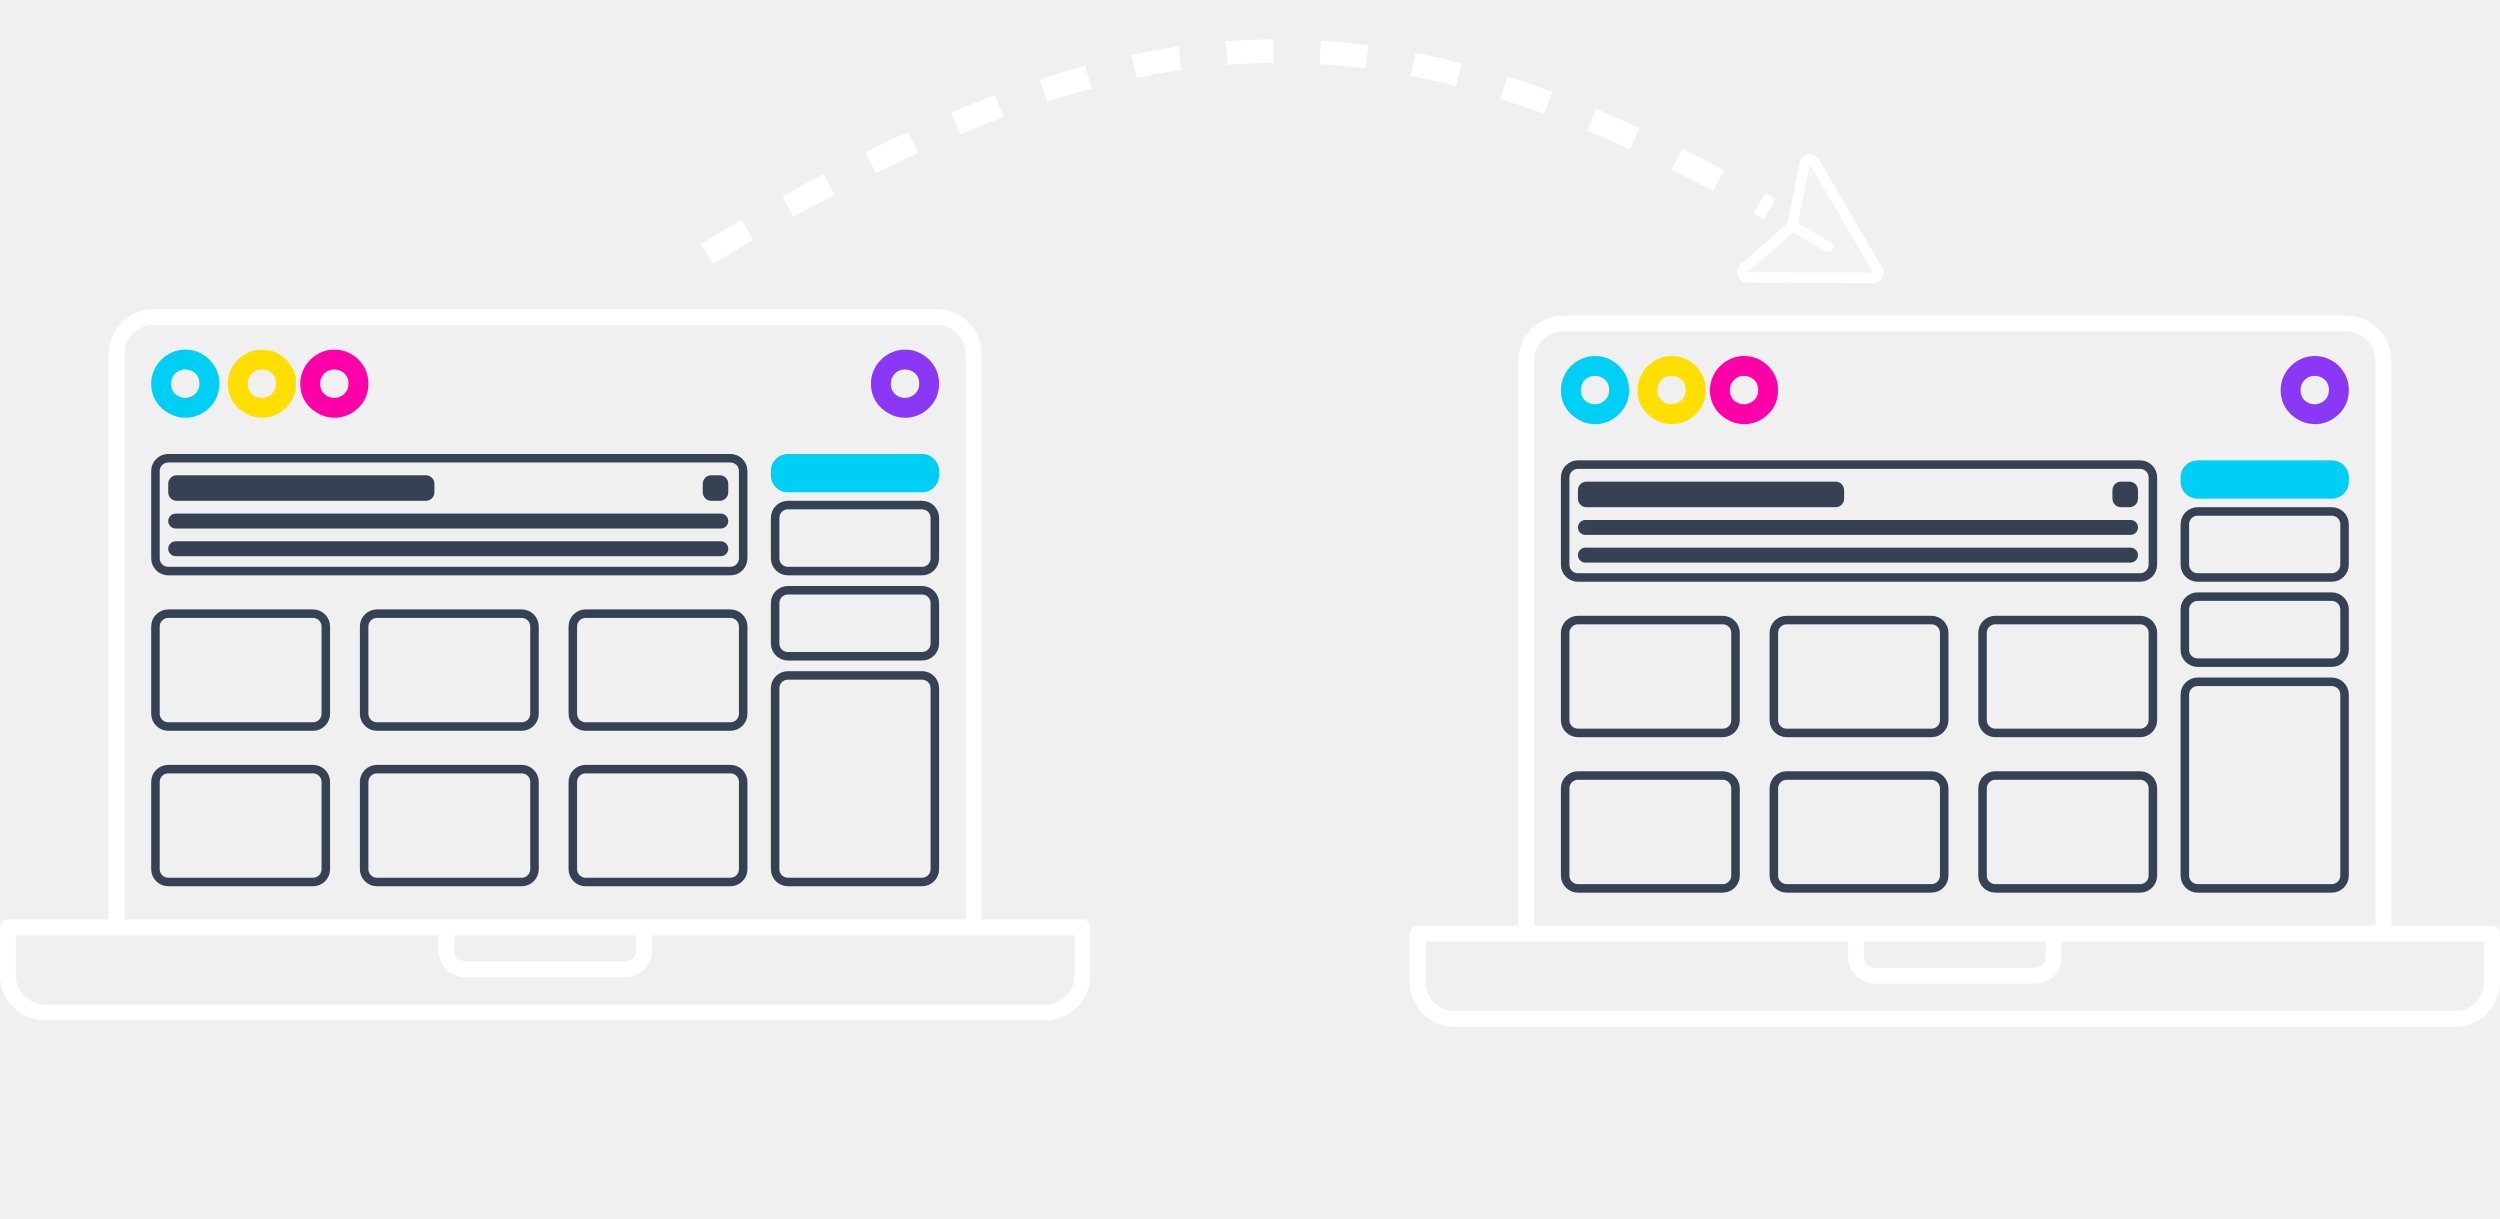
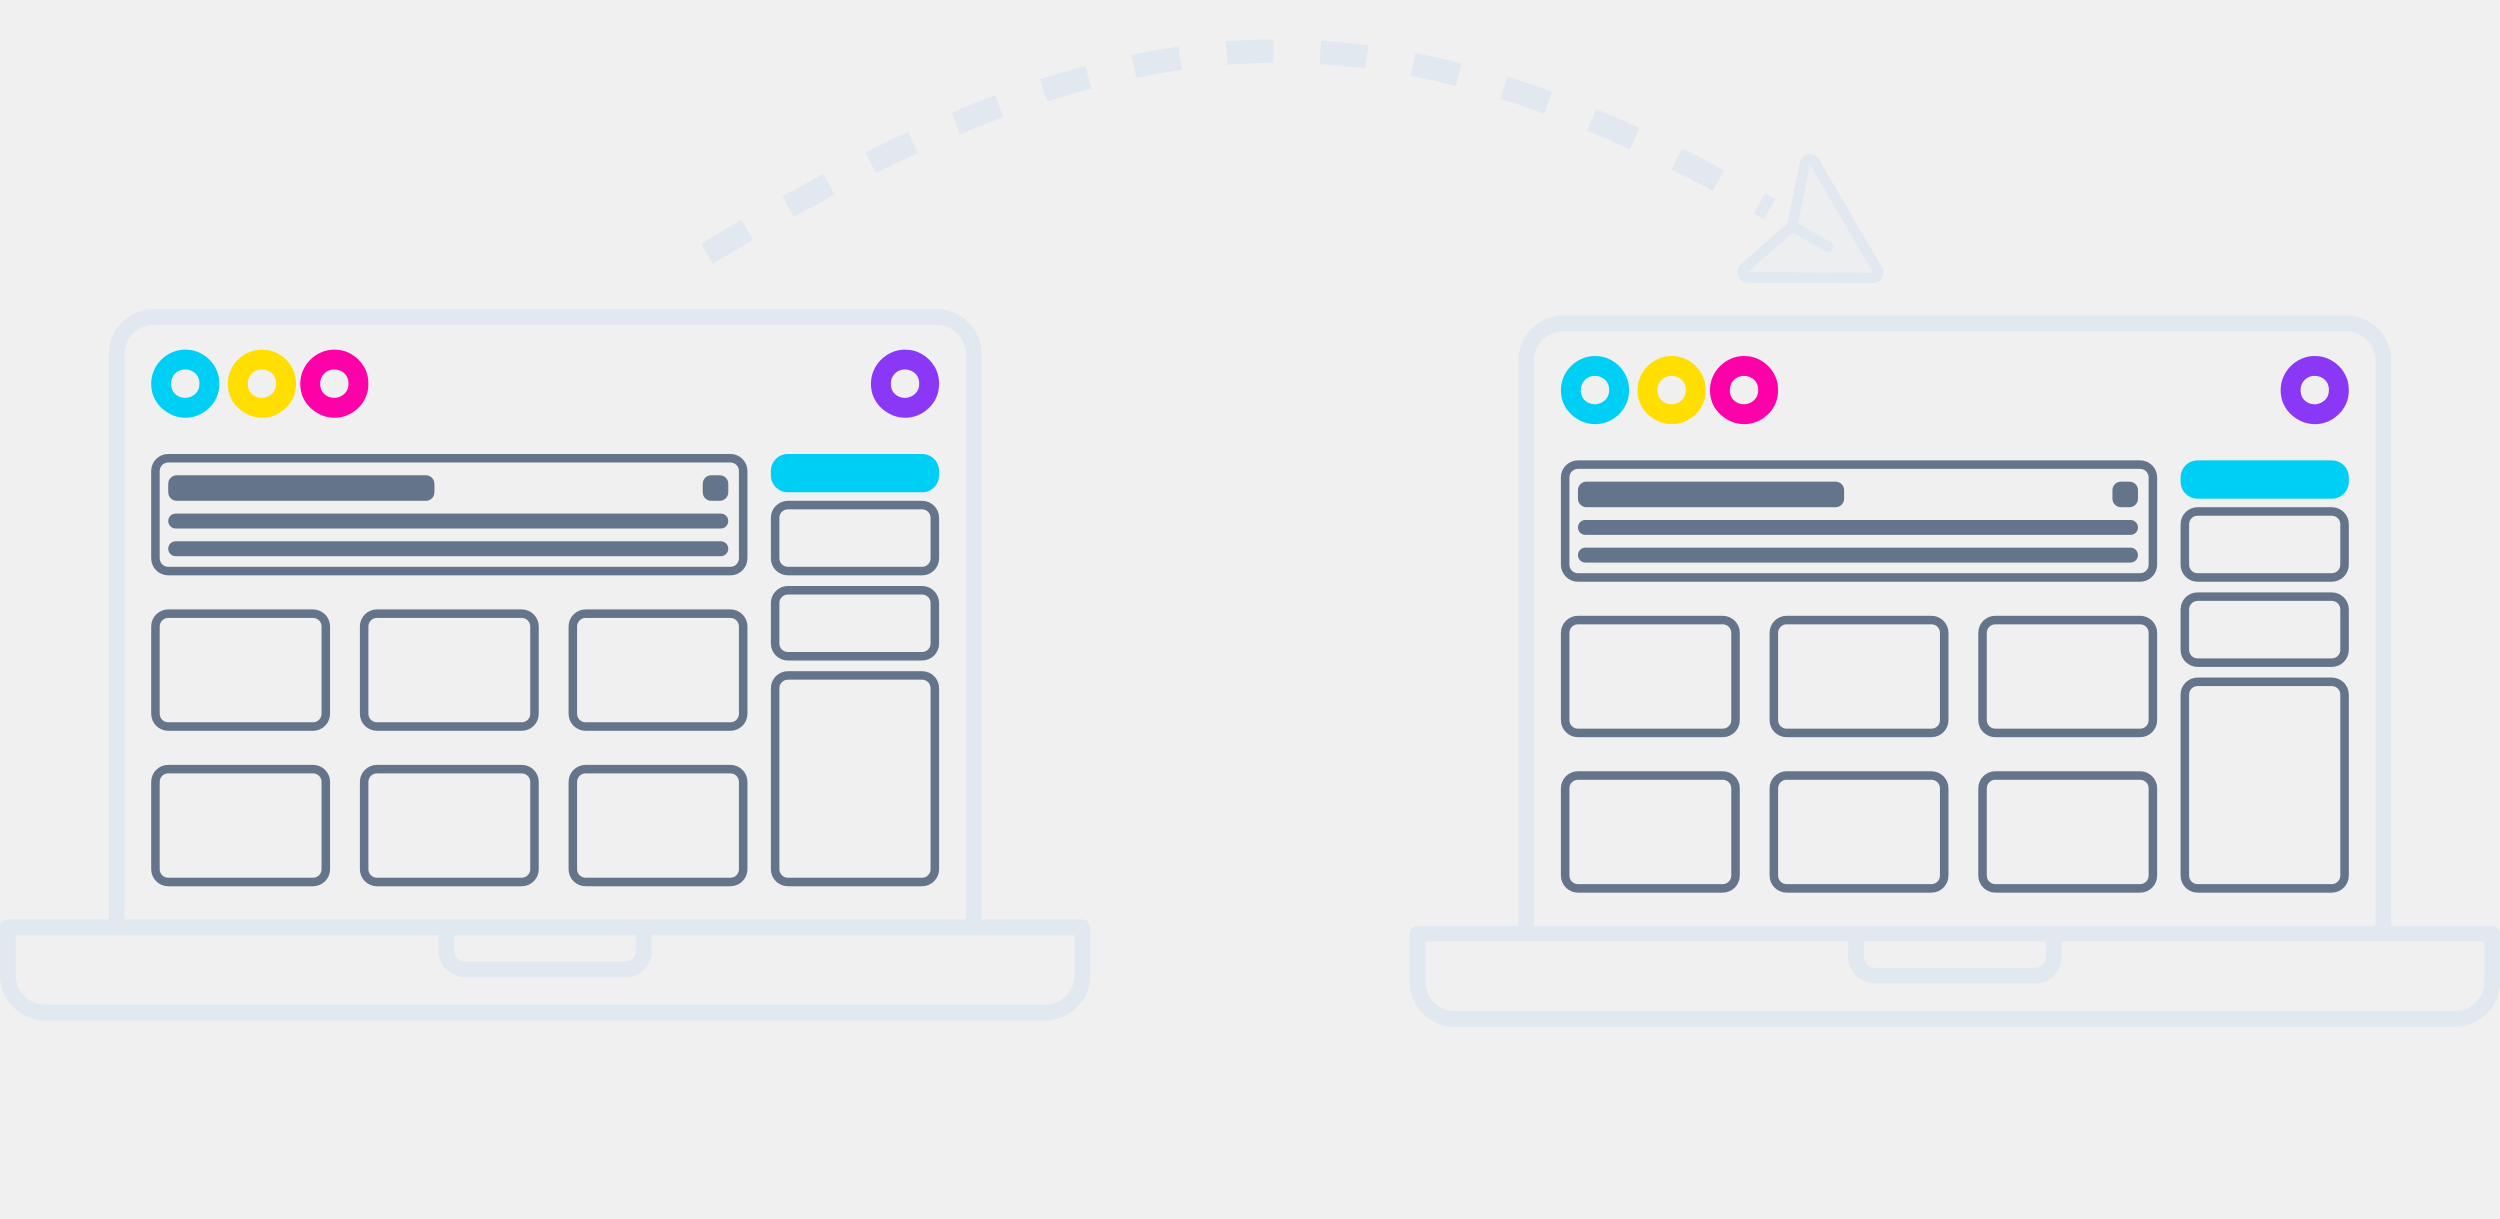
<svg xmlns="http://www.w3.org/2000/svg" width="1174" height="572" viewBox="0 0 1174 572" fill="none">
-   <path d="M504.582 458.073C504.582 465.623 498.439 471.764 490.89 471.764H21.107C13.558 471.764 7.416 465.623 7.416 458.073V439.158H205.893V446.471C205.893 453.314 211.459 458.879 218.301 458.879H293.698C300.54 458.879 306.104 453.314 306.104 446.471V439.158H504.582V458.073ZM298.69 439.158V446.471C298.69 449.223 296.449 451.464 293.698 451.464H218.301C215.548 451.464 213.309 449.223 213.309 446.471V439.158H298.69ZM58.454 166.296C58.454 158.745 64.596 152.602 72.146 152.602H439.854C447.403 152.602 453.546 158.745 453.546 166.296V431.739H58.454V166.296ZM508.289 431.739H460.96V166.296C460.96 154.654 451.49 145.183 439.854 145.183H72.146C60.507 145.183 51.038 154.654 51.038 166.296V431.739H3.708C1.66 431.739 0 433.401 0 435.447V458.073C0 469.711 9.469 479.183 21.107 479.183H490.89C502.53 479.183 512 469.711 512 458.073V435.447C512 433.401 510.338 431.739 508.289 431.739Z" fill="white" />
+   <path d="M504.582 458.073C504.582 465.623 498.439 471.764 490.89 471.764H21.107C13.558 471.764 7.416 465.623 7.416 458.073V439.158H205.893V446.471C205.893 453.314 211.459 458.879 218.301 458.879H293.698C300.54 458.879 306.104 453.314 306.104 446.471V439.158H504.582V458.073ZM298.69 439.158V446.471C298.69 449.223 296.449 451.464 293.698 451.464H218.301C215.548 451.464 213.309 449.223 213.309 446.471V439.158H298.69ZM58.454 166.296C58.454 158.745 64.596 152.602 72.146 152.602H439.854C447.403 152.602 453.546 158.745 453.546 166.296V431.739H58.454V166.296ZM508.289 431.739H460.96V166.296C460.96 154.654 451.49 145.183 439.854 145.183H72.146C60.507 145.183 51.038 154.654 51.038 166.296V431.739H3.708C1.66 431.739 0 433.401 0 435.447V458.073C0 469.711 9.469 479.183 21.107 479.183H490.89C502.53 479.183 512 469.711 512 458.073V435.447C512 433.401 510.338 431.739 508.289 431.739Z" fill="#E2E8F0" />
  <path d="M87.093 196.183C85.153 196.183 83.214 195.812 81.275 195.071C79.376 194.288 77.644 193.197 76.075 191.797C74.507 190.396 73.269 188.728 72.362 186.793C71.454 184.816 71 182.633 71 180.244C71 178.02 71.413 175.961 72.238 174.067C73.063 172.131 74.219 170.422 75.704 168.939C77.19 167.457 78.881 166.304 80.779 165.48C82.719 164.615 84.782 164.183 86.969 164.183C89.94 164.183 92.622 164.903 95.016 166.345C97.45 167.745 99.389 169.66 100.834 172.09C102.278 174.52 103 177.217 103 180.183C103 182.695 102.525 184.939 101.576 186.916C100.669 188.852 99.431 190.52 97.863 191.92C96.336 193.32 94.624 194.391 92.725 195.132C90.868 195.833 88.991 196.183 87.093 196.183ZM86.969 186.854C87.959 186.854 88.97 186.607 90.002 186.113C91.034 185.619 91.9 184.878 92.602 183.889C93.303 182.901 93.654 181.645 93.654 180.121C93.654 178.803 93.365 177.65 92.787 176.661C92.21 175.673 91.405 174.911 90.373 174.376C89.383 173.799 88.228 173.511 86.907 173.511C85.669 173.511 84.555 173.799 83.565 174.376C82.616 174.952 81.832 175.755 81.213 176.785C80.635 177.773 80.346 178.906 80.346 180.183C80.346 181.665 80.676 182.921 81.337 183.951C82.038 184.939 82.905 185.681 83.936 186.175C84.968 186.628 85.979 186.854 86.969 186.854Z" fill="#00CFF5" />
  <path d="M123.093 196.183C121.153 196.183 119.214 195.812 117.275 195.071C115.377 194.288 113.643 193.197 112.075 191.797C110.507 190.396 109.27 188.728 108.362 186.793C107.454 184.816 107 182.633 107 180.244C107 178.02 107.413 175.961 108.238 174.067C109.063 172.131 110.219 170.422 111.704 168.939C113.19 167.457 114.881 166.304 116.779 165.48C118.719 164.615 120.782 164.183 122.969 164.183C125.94 164.183 128.622 164.903 131.015 166.345C133.45 167.745 135.389 169.66 136.834 172.09C138.278 174.52 139 177.217 139 180.183C139 182.695 138.525 184.939 137.576 186.916C136.669 188.852 135.431 190.52 133.863 191.92C132.336 193.32 130.623 194.391 128.725 195.132C126.868 195.833 124.991 196.183 123.093 196.183ZM122.969 186.854C123.959 186.854 124.97 186.607 126.002 186.113C127.034 185.619 127.9 184.878 128.602 183.889C129.303 182.901 129.654 181.645 129.654 180.121C129.654 178.803 129.365 177.65 128.787 176.661C128.21 175.673 127.405 174.911 126.373 174.376C125.383 173.799 124.228 173.511 122.907 173.511C121.669 173.511 120.555 173.799 119.565 174.376C118.616 174.952 117.832 175.755 117.213 176.785C116.635 177.773 116.346 178.906 116.346 180.183C116.346 181.665 116.676 182.921 117.337 183.951C118.038 184.939 118.905 185.681 119.936 186.175C120.968 186.628 121.979 186.854 122.969 186.854Z" fill="#FFDE00" />
  <path d="M157.093 196.183C155.153 196.183 153.214 195.812 151.275 195.071C149.377 194.288 147.643 193.197 146.075 191.797C144.507 190.396 143.27 188.728 142.362 186.793C141.454 184.816 141 182.633 141 180.244C141 178.02 141.413 175.961 142.238 174.067C143.063 172.131 144.219 170.422 145.704 168.939C147.19 167.457 148.881 166.304 150.779 165.48C152.719 164.615 154.782 164.183 156.969 164.183C159.94 164.183 162.622 164.903 165.015 166.345C167.45 167.745 169.389 169.66 170.834 172.09C172.278 174.52 173 177.217 173 180.183C173 182.695 172.525 184.939 171.576 186.916C170.669 188.852 169.431 190.52 167.863 191.92C166.336 193.32 164.623 194.391 162.725 195.132C160.868 195.833 158.991 196.183 157.093 196.183ZM156.969 186.854C157.959 186.854 158.97 186.607 160.002 186.113C161.034 185.619 161.9 184.878 162.602 183.889C163.303 182.901 163.654 181.645 163.654 180.121C163.654 178.803 163.365 177.65 162.787 176.661C162.21 175.673 161.405 174.911 160.373 174.376C159.383 173.799 158.228 173.511 156.907 173.511C155.669 173.511 154.555 173.799 153.565 174.376C152.616 174.952 151.832 175.755 151.213 176.785C150.635 177.773 150.346 178.906 150.346 180.183C150.346 181.665 150.676 182.921 151.337 183.951C152.038 184.939 152.905 185.681 153.936 186.175C154.968 186.628 155.979 186.854 156.969 186.854Z" fill="#FF00A8" />
  <path d="M425.093 196.183C423.153 196.183 421.214 195.812 419.275 195.071C417.377 194.288 415.643 193.197 414.075 191.797C412.507 190.396 411.27 188.728 410.362 186.793C409.454 184.816 409 182.633 409 180.244C409 178.02 409.413 175.961 410.238 174.067C411.063 172.131 412.219 170.422 413.704 168.939C415.19 167.457 416.881 166.304 418.779 165.48C420.719 164.615 422.782 164.183 424.969 164.183C427.94 164.183 430.622 164.903 433.015 166.345C435.45 167.745 437.389 169.66 438.834 172.09C440.278 174.52 441 177.217 441 180.183C441 182.695 440.525 184.939 439.576 186.916C438.669 188.852 437.431 190.52 435.863 191.92C434.336 193.32 432.623 194.391 430.725 195.132C428.868 195.833 426.991 196.183 425.093 196.183ZM424.969 186.854C425.959 186.854 426.97 186.607 428.002 186.113C429.034 185.619 429.9 184.878 430.602 183.889C431.303 182.901 431.654 181.645 431.654 180.121C431.654 178.803 431.365 177.65 430.787 176.661C430.21 175.673 429.405 174.911 428.373 174.376C427.383 173.799 426.228 173.511 424.907 173.511C423.669 173.511 422.555 173.799 421.565 174.376C420.616 174.952 419.832 175.755 419.213 176.785C418.635 177.773 418.346 178.906 418.346 180.183C418.346 181.665 418.676 182.921 419.337 183.951C420.038 184.939 420.905 185.681 421.936 186.175C422.968 186.628 423.979 186.854 424.969 186.854Z" fill="#8A38F5" />
-   <path d="M79 215.183H343C346.314 215.183 349 217.869 349 221.183V262.183C349 265.496 346.314 268.183 343 268.183H79C75.686 268.183 73 265.496 73 262.183V221.183C73 217.869 75.686 215.183 79 215.183Z" stroke="#364153" stroke-width="4" />
-   <path d="M79 288.183H147C150.314 288.183 153 290.869 153 294.183V335.183C153 338.496 150.314 341.183 147 341.183H79C75.686 341.183 73 338.496 73 335.183V294.183C73 290.869 75.686 288.183 79 288.183Z" stroke="#364153" stroke-width="4" />
-   <path d="M177 288.183H245C248.314 288.183 251 290.869 251 294.183V335.183C251 338.496 248.314 341.183 245 341.183H177C173.686 341.183 171 338.496 171 335.183V294.183C171 290.869 173.686 288.183 177 288.183Z" stroke="#364153" stroke-width="4" />
-   <path d="M275 288.183H343C346.314 288.183 349 290.869 349 294.183V335.183C349 338.496 346.314 341.183 343 341.183H275C271.686 341.183 269 338.496 269 335.183V294.183C269 290.869 271.686 288.183 275 288.183Z" stroke="#364153" stroke-width="4" />
+   <path d="M79 215.183H343C346.314 215.183 349 217.869 349 221.183V262.183C349 265.496 346.314 268.183 343 268.183H79C75.686 268.183 73 265.496 73 262.183V221.183C73 217.869 75.686 215.183 79 215.183Z" stroke="#64748B" stroke-width="4" />
+   <path d="M79 288.183H147C150.314 288.183 153 290.869 153 294.183V335.183C153 338.496 150.314 341.183 147 341.183H79C75.686 341.183 73 338.496 73 335.183V294.183C73 290.869 75.686 288.183 79 288.183Z" stroke="#64748B" stroke-width="4" />
+   <path d="M177 288.183H245C248.314 288.183 251 290.869 251 294.183V335.183C251 338.496 248.314 341.183 245 341.183H177C173.686 341.183 171 338.496 171 335.183V294.183C171 290.869 173.686 288.183 177 288.183Z" stroke="#64748B" stroke-width="4" />
+   <path d="M275 288.183H343C346.314 288.183 349 290.869 349 294.183V335.183C349 338.496 346.314 341.183 343 341.183H275C271.686 341.183 269 338.496 269 335.183V294.183C269 290.869 271.686 288.183 275 288.183Z" stroke="#64748B" stroke-width="4" />
  <path d="M362 221.183C362 216.764 365.582 213.183 370 213.183H433C437.418 213.183 441 216.764 441 221.183V223.183C441 227.601 437.418 231.183 433 231.183H370C365.582 231.183 362 227.601 362 223.183V221.183Z" fill="#00CFF5" />
-   <path d="M370 237.183H433C436.314 237.183 439 239.869 439 243.183V262.183C439 265.496 436.314 268.183 433 268.183H370C366.686 268.183 364 265.496 364 262.183V243.183C364 239.869 366.686 237.183 370 237.183Z" stroke="#364153" stroke-width="4" />
-   <path d="M370 277.183H433C436.314 277.183 439 279.869 439 283.183V302.183C439 305.496 436.314 308.183 433 308.183H370C366.686 308.183 364 305.496 364 302.183V283.183C364 279.869 366.686 277.183 370 277.183Z" stroke="#364153" stroke-width="4" />
-   <path d="M370 317.183H433C436.314 317.183 439 319.869 439 323.183V408.183C439 411.496 436.314 414.183 433 414.183H370C366.686 414.183 364 411.496 364 408.183V323.183C364 319.869 366.686 317.183 370 317.183Z" stroke="#364153" stroke-width="4" />
-   <path d="M79 361.183H147C150.314 361.183 153 363.869 153 367.183V408.183C153 411.496 150.314 414.183 147 414.183H79C75.686 414.183 73 411.496 73 408.183V367.183C73 363.869 75.686 361.183 79 361.183Z" stroke="#364153" stroke-width="4" />
-   <path d="M177 361.183H245C248.314 361.183 251 363.869 251 367.183V408.183C251 411.496 248.314 414.183 245 414.183H177C173.686 414.183 171 411.496 171 408.183V367.183C171 363.869 173.686 361.183 177 361.183Z" stroke="#364153" stroke-width="4" />
-   <path d="M275 361.183H343C346.314 361.183 349 363.869 349 367.183V408.183C349 411.496 346.314 414.183 343 414.183H275C271.686 414.183 269 411.496 269 408.183V367.183C269 363.869 271.686 361.183 275 361.183Z" stroke="#364153" stroke-width="4" />
-   <path d="M79 227.183C79 224.973 80.791 223.183 83 223.183H200C202.209 223.183 204 224.973 204 227.183V231.183C204 233.392 202.209 235.183 200 235.183H83C80.791 235.183 79 233.392 79 231.183V227.183Z" fill="#364153" />
-   <path d="M330 227.183C330 224.973 331.791 223.183 334 223.183H338C340.209 223.183 342 224.973 342 227.183V231.183C342 233.392 340.209 235.183 338 235.183H334C331.791 235.183 330 233.392 330 231.183V227.183Z" fill="#364153" />
-   <path d="M79 244.683C79 242.75 80.567 241.183 82.5 241.183H338.5C340.433 241.183 342 242.75 342 244.683V244.683C342 246.616 340.433 248.183 338.5 248.183H82.5C80.567 248.183 79 246.616 79 244.683V244.683Z" fill="#364153" />
-   <path d="M79 257.683C79 255.75 80.567 254.183 82.5 254.183H338.5C340.433 254.183 342 255.75 342 257.683V257.683C342 259.616 340.433 261.183 338.5 261.183H82.5C80.567 261.183 79 259.616 79 257.683V257.683Z" fill="#364153" />
-   <path d="M1166.58 461.073C1166.58 468.623 1160.44 474.764 1152.89 474.764H683.107C675.558 474.764 669.416 468.623 669.416 461.073V442.158H867.893V449.471C867.893 456.314 873.459 461.879 880.301 461.879H955.698C962.54 461.879 968.104 456.314 968.104 449.471V442.158H1166.58V461.073ZM960.69 442.158V449.471C960.69 452.223 958.449 454.464 955.698 454.464H880.301C877.548 454.464 875.309 452.223 875.309 449.471V442.158H960.69ZM720.454 169.296C720.454 161.745 726.596 155.602 734.146 155.602H1101.85C1109.4 155.602 1115.55 161.745 1115.55 169.296V434.739H720.454V169.296ZM1170.29 434.739H1122.96V169.296C1122.96 157.654 1113.49 148.183 1101.85 148.183H734.146C722.507 148.183 713.038 157.654 713.038 169.296V434.739H665.708C663.66 434.739 662 436.401 662 438.447V461.073C662 472.711 671.469 482.183 683.107 482.183H1152.89C1164.53 482.183 1174 472.711 1174 461.073V438.447C1174 436.401 1172.34 434.739 1170.29 434.739Z" fill="white" />
+   <path d="M370 237.183H433C436.314 237.183 439 239.869 439 243.183V262.183C439 265.496 436.314 268.183 433 268.183H370C366.686 268.183 364 265.496 364 262.183V243.183C364 239.869 366.686 237.183 370 237.183Z" stroke="#64748B" stroke-width="4" />
+   <path d="M370 277.183H433C436.314 277.183 439 279.869 439 283.183V302.183C439 305.496 436.314 308.183 433 308.183H370C366.686 308.183 364 305.496 364 302.183V283.183C364 279.869 366.686 277.183 370 277.183Z" stroke="#64748B" stroke-width="4" />
+   <path d="M370 317.183H433C436.314 317.183 439 319.869 439 323.183V408.183C439 411.496 436.314 414.183 433 414.183H370C366.686 414.183 364 411.496 364 408.183V323.183C364 319.869 366.686 317.183 370 317.183Z" stroke="#64748B" stroke-width="4" />
+   <path d="M79 361.183H147C150.314 361.183 153 363.869 153 367.183V408.183C153 411.496 150.314 414.183 147 414.183H79C75.686 414.183 73 411.496 73 408.183V367.183C73 363.869 75.686 361.183 79 361.183Z" stroke="#64748B" stroke-width="4" />
+   <path d="M177 361.183H245C248.314 361.183 251 363.869 251 367.183V408.183C251 411.496 248.314 414.183 245 414.183H177C173.686 414.183 171 411.496 171 408.183V367.183C171 363.869 173.686 361.183 177 361.183Z" stroke="#64748B" stroke-width="4" />
+   <path d="M275 361.183H343C346.314 361.183 349 363.869 349 367.183V408.183C349 411.496 346.314 414.183 343 414.183H275C271.686 414.183 269 411.496 269 408.183V367.183C269 363.869 271.686 361.183 275 361.183Z" stroke="#64748B" stroke-width="4" />
+   <path d="M79 227.183C79 224.973 80.791 223.183 83 223.183H200C202.209 223.183 204 224.973 204 227.183V231.183C204 233.392 202.209 235.183 200 235.183H83C80.791 235.183 79 233.392 79 231.183V227.183Z" fill="#64748B" />
+   <path d="M330 227.183C330 224.973 331.791 223.183 334 223.183H338C340.209 223.183 342 224.973 342 227.183V231.183C342 233.392 340.209 235.183 338 235.183H334C331.791 235.183 330 233.392 330 231.183V227.183Z" fill="#64748B" />
+   <path d="M79 244.683C79 242.75 80.567 241.183 82.5 241.183H338.5C340.433 241.183 342 242.75 342 244.683C342 246.616 340.433 248.183 338.5 248.183H82.5C80.567 248.183 79 246.616 79 244.683Z" fill="#64748B" />
+   <path d="M79 257.683C79 255.75 80.567 254.183 82.5 254.183H338.5C340.433 254.183 342 255.75 342 257.683C342 259.616 340.433 261.183 338.5 261.183H82.5C80.567 261.183 79 259.616 79 257.683Z" fill="#64748B" />
+   <path d="M1166.58 461.073C1166.58 468.623 1160.44 474.764 1152.89 474.764H683.107C675.558 474.764 669.416 468.623 669.416 461.073V442.158H867.893V449.471C867.893 456.314 873.459 461.879 880.301 461.879H955.698C962.54 461.879 968.104 456.314 968.104 449.471V442.158H1166.58V461.073ZM960.69 442.158V449.471C960.69 452.223 958.449 454.464 955.698 454.464H880.301C877.548 454.464 875.309 452.223 875.309 449.471V442.158H960.69ZM720.454 169.296C720.454 161.745 726.596 155.602 734.146 155.602H1101.85C1109.4 155.602 1115.55 161.745 1115.55 169.296V434.739H720.454V169.296ZM1170.29 434.739H1122.96V169.296C1122.96 157.654 1113.49 148.183 1101.85 148.183H734.146C722.507 148.183 713.038 157.654 713.038 169.296V434.739H665.708C663.66 434.739 662 436.401 662 438.447V461.073C662 472.711 671.469 482.183 683.107 482.183H1152.89C1164.53 482.183 1174 472.711 1174 461.073V438.447C1174 436.401 1172.34 434.739 1170.29 434.739Z" fill="#E2E8F0" />
  <path d="M749.093 199.183C747.153 199.183 745.214 198.812 743.275 198.071C741.377 197.288 739.643 196.197 738.075 194.797C736.507 193.396 735.27 191.728 734.362 189.793C733.454 187.816 733 185.633 733 183.244C733 181.02 733.413 178.961 734.238 177.067C735.063 175.131 736.219 173.422 737.704 171.939C739.19 170.457 740.881 169.304 742.779 168.48C744.719 167.615 746.782 167.183 748.969 167.183C751.94 167.183 754.622 167.903 757.015 169.345C759.45 170.745 761.389 172.66 762.834 175.09C764.278 177.52 765 180.217 765 183.183C765 185.695 764.525 187.939 763.576 189.916C762.669 191.852 761.431 193.52 759.863 194.92C758.336 196.32 756.623 197.391 754.725 198.132C752.868 198.833 750.991 199.183 749.093 199.183ZM748.969 189.854C749.959 189.854 750.97 189.607 752.002 189.113C753.034 188.619 753.9 187.878 754.602 186.889C755.303 185.901 755.654 184.645 755.654 183.121C755.654 181.803 755.365 180.65 754.787 179.661C754.21 178.673 753.405 177.911 752.373 177.376C751.383 176.799 750.228 176.511 748.907 176.511C747.669 176.511 746.555 176.799 745.565 177.376C744.616 177.952 743.832 178.755 743.213 179.785C742.635 180.773 742.346 181.906 742.346 183.183C742.346 184.665 742.676 185.921 743.337 186.951C744.038 187.939 744.905 188.681 745.936 189.175C746.968 189.628 747.979 189.854 748.969 189.854Z" fill="#00CFF5" />
  <path d="M785.093 199.183C783.153 199.183 781.214 198.812 779.275 198.071C777.377 197.288 775.643 196.197 774.075 194.797C772.507 193.396 771.27 191.728 770.362 189.793C769.454 187.816 769 185.633 769 183.244C769 181.02 769.413 178.961 770.238 177.067C771.063 175.131 772.219 173.422 773.704 171.939C775.19 170.457 776.881 169.304 778.779 168.48C780.719 167.615 782.782 167.183 784.969 167.183C787.94 167.183 790.622 167.903 793.015 169.345C795.45 170.745 797.389 172.66 798.834 175.09C800.278 177.52 801 180.217 801 183.183C801 185.695 800.525 187.939 799.576 189.916C798.669 191.852 797.431 193.52 795.863 194.92C794.336 196.32 792.623 197.391 790.725 198.132C788.868 198.833 786.991 199.183 785.093 199.183ZM784.969 189.854C785.959 189.854 786.97 189.607 788.002 189.113C789.034 188.619 789.9 187.878 790.602 186.889C791.303 185.901 791.654 184.645 791.654 183.121C791.654 181.803 791.365 180.65 790.787 179.661C790.21 178.673 789.405 177.911 788.373 177.376C787.383 176.799 786.228 176.511 784.907 176.511C783.669 176.511 782.555 176.799 781.565 177.376C780.616 177.952 779.832 178.755 779.213 179.785C778.635 180.773 778.346 181.906 778.346 183.183C778.346 184.665 778.676 185.921 779.337 186.951C780.038 187.939 780.905 188.681 781.936 189.175C782.968 189.628 783.979 189.854 784.969 189.854Z" fill="#FFDE00" />
  <path d="M819.093 199.183C817.153 199.183 815.214 198.812 813.275 198.071C811.377 197.288 809.643 196.197 808.075 194.797C806.507 193.396 805.27 191.728 804.362 189.793C803.454 187.816 803 185.633 803 183.244C803 181.02 803.413 178.961 804.238 177.067C805.063 175.131 806.219 173.422 807.704 171.939C809.19 170.457 810.881 169.304 812.779 168.48C814.719 167.615 816.782 167.183 818.969 167.183C821.94 167.183 824.622 167.903 827.015 169.345C829.45 170.745 831.389 172.66 832.834 175.09C834.278 177.52 835 180.217 835 183.183C835 185.695 834.525 187.939 833.576 189.916C832.669 191.852 831.431 193.52 829.863 194.92C828.336 196.32 826.623 197.391 824.725 198.132C822.868 198.833 820.991 199.183 819.093 199.183ZM818.969 189.854C819.959 189.854 820.97 189.607 822.002 189.113C823.034 188.619 823.9 187.878 824.602 186.889C825.303 185.901 825.654 184.645 825.654 183.121C825.654 181.803 825.365 180.65 824.787 179.661C824.21 178.673 823.405 177.911 822.373 177.376C821.383 176.799 820.228 176.511 818.907 176.511C817.669 176.511 816.555 176.799 815.565 177.376C814.616 177.952 813.832 178.755 813.213 179.785C812.635 180.773 812.346 181.906 812.346 183.183C812.346 184.665 812.676 185.921 813.337 186.951C814.038 187.939 814.905 188.681 815.936 189.175C816.968 189.628 817.979 189.854 818.969 189.854Z" fill="#FF00A8" />
  <path d="M1087.09 199.183C1085.15 199.183 1083.21 198.812 1081.27 198.071C1079.38 197.288 1077.64 196.197 1076.08 194.797C1074.51 193.396 1073.27 191.728 1072.36 189.793C1071.45 187.816 1071 185.633 1071 183.244C1071 181.02 1071.41 178.961 1072.24 177.067C1073.06 175.131 1074.22 173.422 1075.7 171.939C1077.19 170.457 1078.88 169.304 1080.78 168.48C1082.72 167.615 1084.78 167.183 1086.97 167.183C1089.94 167.183 1092.62 167.903 1095.02 169.345C1097.45 170.745 1099.39 172.66 1100.83 175.09C1102.28 177.52 1103 180.217 1103 183.183C1103 185.695 1102.53 187.939 1101.58 189.916C1100.67 191.852 1099.43 193.52 1097.86 194.92C1096.34 196.32 1094.62 197.391 1092.73 198.132C1090.87 198.833 1088.99 199.183 1087.09 199.183ZM1086.97 189.854C1087.96 189.854 1088.97 189.607 1090 189.113C1091.03 188.619 1091.9 187.878 1092.6 186.889C1093.3 185.901 1093.65 184.645 1093.65 183.121C1093.65 181.803 1093.36 180.65 1092.79 179.661C1092.21 178.673 1091.4 177.911 1090.37 177.376C1089.38 176.799 1088.23 176.511 1086.91 176.511C1085.67 176.511 1084.56 176.799 1083.56 177.376C1082.62 177.952 1081.83 178.755 1081.21 179.785C1080.64 180.773 1080.35 181.906 1080.35 183.183C1080.35 184.665 1080.68 185.921 1081.34 186.951C1082.04 187.939 1082.9 188.681 1083.94 189.175C1084.97 189.628 1085.98 189.854 1086.97 189.854Z" fill="#8A38F5" />
-   <path d="M741 218.183H1005C1008.31 218.183 1011 220.869 1011 224.183V265.183C1011 268.496 1008.31 271.183 1005 271.183H741C737.686 271.183 735 268.496 735 265.183V224.183C735 220.869 737.686 218.183 741 218.183Z" stroke="#364153" stroke-width="4" />
-   <path d="M741 291.183H809C812.314 291.183 815 293.869 815 297.183V338.183C815 341.496 812.314 344.183 809 344.183H741C737.686 344.183 735 341.496 735 338.183V297.183C735 293.869 737.686 291.183 741 291.183Z" stroke="#364153" stroke-width="4" />
-   <path d="M839 291.183H907C910.314 291.183 913 293.869 913 297.183V338.183C913 341.496 910.314 344.183 907 344.183H839C835.686 344.183 833 341.496 833 338.183V297.183C833 293.869 835.686 291.183 839 291.183Z" stroke="#364153" stroke-width="4" />
-   <path d="M937 291.183H1005C1008.31 291.183 1011 293.869 1011 297.183V338.183C1011 341.496 1008.31 344.183 1005 344.183H937C933.686 344.183 931 341.496 931 338.183V297.183C931 293.869 933.686 291.183 937 291.183Z" stroke="#364153" stroke-width="4" />
+   <path d="M741 218.183H1005C1008.31 218.183 1011 220.869 1011 224.183V265.183C1011 268.496 1008.31 271.183 1005 271.183H741C737.686 271.183 735 268.496 735 265.183V224.183C735 220.869 737.686 218.183 741 218.183Z" stroke="#64748B" stroke-width="4" />
+   <path d="M741 291.183H809C812.314 291.183 815 293.869 815 297.183V338.183C815 341.496 812.314 344.183 809 344.183H741C737.686 344.183 735 341.496 735 338.183V297.183C735 293.869 737.686 291.183 741 291.183Z" stroke="#64748B" stroke-width="4" />
+   <path d="M839 291.183H907C910.314 291.183 913 293.869 913 297.183V338.183C913 341.496 910.314 344.183 907 344.183H839C835.686 344.183 833 341.496 833 338.183V297.183C833 293.869 835.686 291.183 839 291.183Z" stroke="#64748B" stroke-width="4" />
+   <path d="M937 291.183H1005C1008.31 291.183 1011 293.869 1011 297.183V338.183C1011 341.496 1008.31 344.183 1005 344.183H937C933.686 344.183 931 341.496 931 338.183V297.183C931 293.869 933.686 291.183 937 291.183Z" stroke="#64748B" stroke-width="4" />
  <path d="M1024 224.183C1024 219.764 1027.58 216.183 1032 216.183H1095C1099.42 216.183 1103 219.764 1103 224.183V226.183C1103 230.601 1099.42 234.183 1095 234.183H1032C1027.58 234.183 1024 230.601 1024 226.183V224.183Z" fill="#00CFF5" />
-   <path d="M1032 240.183H1095C1098.31 240.183 1101 242.869 1101 246.183V265.183C1101 268.496 1098.31 271.183 1095 271.183H1032C1028.69 271.183 1026 268.496 1026 265.183V246.183C1026 242.869 1028.69 240.183 1032 240.183Z" stroke="#364153" stroke-width="4" />
-   <path d="M1032 280.183H1095C1098.31 280.183 1101 282.869 1101 286.183V305.183C1101 308.496 1098.31 311.183 1095 311.183H1032C1028.69 311.183 1026 308.496 1026 305.183V286.183C1026 282.869 1028.69 280.183 1032 280.183Z" stroke="#364153" stroke-width="4" />
-   <path d="M1032 320.183H1095C1098.31 320.183 1101 322.869 1101 326.183V411.183C1101 414.496 1098.31 417.183 1095 417.183H1032C1028.69 417.183 1026 414.496 1026 411.183V326.183C1026 322.869 1028.69 320.183 1032 320.183Z" stroke="#364153" stroke-width="4" />
-   <path d="M741 364.183H809C812.314 364.183 815 366.869 815 370.183V411.183C815 414.496 812.314 417.183 809 417.183H741C737.686 417.183 735 414.496 735 411.183V370.183C735 366.869 737.686 364.183 741 364.183Z" stroke="#364153" stroke-width="4" />
-   <path d="M839 364.183H907C910.314 364.183 913 366.869 913 370.183V411.183C913 414.496 910.314 417.183 907 417.183H839C835.686 417.183 833 414.496 833 411.183V370.183C833 366.869 835.686 364.183 839 364.183Z" stroke="#364153" stroke-width="4" />
-   <path d="M937 364.183H1005C1008.31 364.183 1011 366.869 1011 370.183V411.183C1011 414.496 1008.31 417.183 1005 417.183H937C933.686 417.183 931 414.496 931 411.183V370.183C931 366.869 933.686 364.183 937 364.183Z" stroke="#364153" stroke-width="4" />
-   <path d="M741 230.183C741 227.973 742.791 226.183 745 226.183H862C864.209 226.183 866 227.973 866 230.183V234.183C866 236.392 864.209 238.183 862 238.183H745C742.791 238.183 741 236.392 741 234.183V230.183Z" fill="#364153" />
-   <path d="M992 230.183C992 227.973 993.791 226.183 996 226.183H1000C1002.21 226.183 1004 227.973 1004 230.183V234.183C1004 236.392 1002.21 238.183 1000 238.183H996C993.791 238.183 992 236.392 992 234.183V230.183Z" fill="#364153" />
-   <path d="M741 247.683C741 245.75 742.567 244.183 744.5 244.183H1000.5C1002.43 244.183 1004 245.75 1004 247.683V247.683C1004 249.616 1002.43 251.183 1000.5 251.183H744.5C742.567 251.183 741 249.616 741 247.683V247.683Z" fill="#364153" />
-   <path d="M741 260.683C741 258.75 742.567 257.183 744.5 257.183H1000.5C1002.43 257.183 1004 258.75 1004 260.683V260.683C1004 262.616 1002.43 264.183 1000.5 264.183H744.5C742.567 264.183 741 262.616 741 260.683V260.683Z" fill="#364153" />
-   <path d="M332 119.183C519.135 6.387 638.527 -13.03 831 98.189" stroke="white" stroke-width="11" stroke-dasharray="22 22" />
+   <path d="M1032 240.183H1095C1098.31 240.183 1101 242.869 1101 246.183V265.183C1101 268.496 1098.31 271.183 1095 271.183H1032C1028.69 271.183 1026 268.496 1026 265.183V246.183C1026 242.869 1028.69 240.183 1032 240.183Z" stroke="#64748B" stroke-width="4" />
+   <path d="M1032 280.183H1095C1098.31 280.183 1101 282.869 1101 286.183V305.183C1101 308.496 1098.31 311.183 1095 311.183H1032C1028.69 311.183 1026 308.496 1026 305.183V286.183C1026 282.869 1028.69 280.183 1032 280.183Z" stroke="#64748B" stroke-width="4" />
+   <path d="M1032 320.183H1095C1098.31 320.183 1101 322.869 1101 326.183V411.183C1101 414.496 1098.31 417.183 1095 417.183H1032C1028.69 417.183 1026 414.496 1026 411.183V326.183C1026 322.869 1028.69 320.183 1032 320.183Z" stroke="#64748B" stroke-width="4" />
+   <path d="M741 364.183H809C812.314 364.183 815 366.869 815 370.183V411.183C815 414.496 812.314 417.183 809 417.183H741C737.686 417.183 735 414.496 735 411.183V370.183C735 366.869 737.686 364.183 741 364.183Z" stroke="#64748B" stroke-width="4" />
+   <path d="M839 364.183H907C910.314 364.183 913 366.869 913 370.183V411.183C913 414.496 910.314 417.183 907 417.183H839C835.686 417.183 833 414.496 833 411.183V370.183C833 366.869 835.686 364.183 839 364.183Z" stroke="#64748B" stroke-width="4" />
+   <path d="M937 364.183H1005C1008.31 364.183 1011 366.869 1011 370.183V411.183C1011 414.496 1008.31 417.183 1005 417.183H937C933.686 417.183 931 414.496 931 411.183V370.183C931 366.869 933.686 364.183 937 364.183Z" stroke="#64748B" stroke-width="4" />
+   <path d="M741 230.183C741 227.973 742.791 226.183 745 226.183H862C864.209 226.183 866 227.973 866 230.183V234.183C866 236.392 864.209 238.183 862 238.183H745C742.791 238.183 741 236.392 741 234.183V230.183Z" fill="#64748B" />
+   <path d="M992 230.183C992 227.973 993.791 226.183 996 226.183H1000C1002.21 226.183 1004 227.973 1004 230.183V234.183C1004 236.392 1002.21 238.183 1000 238.183H996C993.791 238.183 992 236.392 992 234.183V230.183Z" fill="#64748B" />
+   <path d="M741 247.683C741 245.75 742.567 244.183 744.5 244.183H1000.5C1002.43 244.183 1004 245.75 1004 247.683C1004 249.616 1002.43 251.183 1000.5 251.183H744.5C742.567 251.183 741 249.616 741 247.683Z" fill="#64748B" />
+   <path d="M741 260.683C741 258.75 742.567 257.183 744.5 257.183H1000.5C1002.43 257.183 1004 258.75 1004 260.683C1004 262.616 1002.43 264.183 1000.5 264.183H744.5C742.567 264.183 741 262.616 741 260.683Z" fill="#64748B" />
+   <path d="M332 119.183C519.135 6.387 638.527 -13.03 831 98.189" stroke="#E2E8F0" stroke-width="11" stroke-dasharray="22 22" />
  <g clip-path="url(#clip0_324_289)">
-     <path opacity="0.2" d="M879.593 130.489L820.622 130.266C820.126 130.259 819.644 130.101 819.24 129.813C818.836 129.525 818.53 129.121 818.362 128.654C818.194 128.187 818.173 127.68 818.3 127.201C818.428 126.722 818.699 126.293 819.077 125.972L841.61 106.145L847.506 76.731C847.595 76.243 847.831 75.794 848.182 75.444C848.534 75.094 848.983 74.859 849.471 74.771C849.96 74.683 850.463 74.746 850.914 74.952C851.366 75.158 851.744 75.496 851.998 75.923L881.725 126.808C881.946 127.181 882.064 127.606 882.066 128.039C882.068 128.472 881.955 128.898 881.738 129.273C881.52 129.648 881.207 129.958 880.83 130.172C880.453 130.386 880.026 130.495 879.593 130.489Z" fill="white" />
-     <path d="M883.816 125.588L854.094 74.692C853.59 73.839 852.837 73.16 851.937 72.746C851.037 72.332 850.032 72.202 849.056 72.373C848.08 72.545 847.18 73.009 846.474 73.705C845.769 74.401 845.293 75.296 845.109 76.269L839.38 104.858L817.484 124.116C816.892 124.623 816.43 125.265 816.136 125.987C815.843 126.71 815.727 127.492 815.799 128.268C815.87 129.044 816.127 129.792 816.547 130.449C816.967 131.106 817.539 131.652 818.214 132.042C818.949 132.464 819.779 132.689 820.626 132.696L879.568 132.933C880.433 132.944 881.285 132.725 882.037 132.298C882.789 131.871 883.415 131.252 883.848 130.504C884.282 129.755 884.509 128.905 884.506 128.04C884.503 127.175 884.269 126.327 883.83 125.582L883.816 125.588ZM820.652 127.82C820.659 127.81 820.665 127.8 820.67 127.789L841.905 109.131L857.278 118.006C857.838 118.329 858.503 118.417 859.128 118.25C859.752 118.082 860.285 117.674 860.608 117.114C860.931 116.554 861.019 115.889 860.851 115.264C860.684 114.64 860.276 114.108 859.716 113.784L844.343 104.909L849.893 77.209C849.899 77.193 849.902 77.175 849.902 77.158L879.632 128.038L820.652 127.82Z" fill="white" />
+     <path opacity="0.2" d="M879.593 130.489L820.622 130.266C820.126 130.259 819.644 130.101 819.24 129.813C818.836 129.525 818.53 129.121 818.362 128.654C818.194 128.187 818.173 127.68 818.3 127.201C818.428 126.722 818.699 126.293 819.077 125.972L841.61 106.145L847.506 76.731C847.595 76.243 847.831 75.794 848.182 75.444C848.534 75.094 848.983 74.859 849.471 74.771C849.96 74.683 850.463 74.746 850.914 74.952C851.366 75.158 851.744 75.496 851.998 75.923L881.725 126.808C881.946 127.181 882.064 127.606 882.066 128.039C882.068 128.472 881.955 128.898 881.738 129.273C881.52 129.648 881.207 129.958 880.83 130.172C880.453 130.386 880.026 130.495 879.593 130.489Z" fill="#E2E8F0" />
+     <path d="M883.816 125.588L854.094 74.692C853.59 73.839 852.837 73.16 851.937 72.746C851.037 72.332 850.032 72.202 849.056 72.373C848.08 72.545 847.18 73.009 846.474 73.705C845.769 74.401 845.293 75.296 845.109 76.269L839.38 104.858L817.484 124.116C816.892 124.623 816.43 125.265 816.136 125.987C815.843 126.71 815.727 127.492 815.799 128.268C815.87 129.044 816.127 129.792 816.547 130.449C816.967 131.106 817.539 131.652 818.214 132.042C818.949 132.464 819.779 132.689 820.626 132.696L879.568 132.933C880.433 132.944 881.285 132.725 882.037 132.298C882.789 131.871 883.415 131.252 883.848 130.504C884.282 129.755 884.509 128.905 884.506 128.04C884.503 127.175 884.269 126.327 883.83 125.582L883.816 125.588ZM820.652 127.82C820.659 127.81 820.665 127.8 820.67 127.789L841.905 109.131L857.278 118.006C857.838 118.329 858.503 118.417 859.128 118.25C859.752 118.082 860.285 117.674 860.608 117.114C860.931 116.554 861.019 115.889 860.851 115.264C860.684 114.64 860.276 114.108 859.716 113.784L844.343 104.909L849.893 77.209C849.899 77.193 849.902 77.175 849.902 77.158L879.632 128.038L820.652 127.82Z" fill="#E2E8F0" />
  </g>
  <defs>
    <clipPath id="clip0_324_289">
      <rect width="78" height="78" fill="white" transform="translate(840 60.1826) rotate(30)" />
    </clipPath>
  </defs>
</svg>
